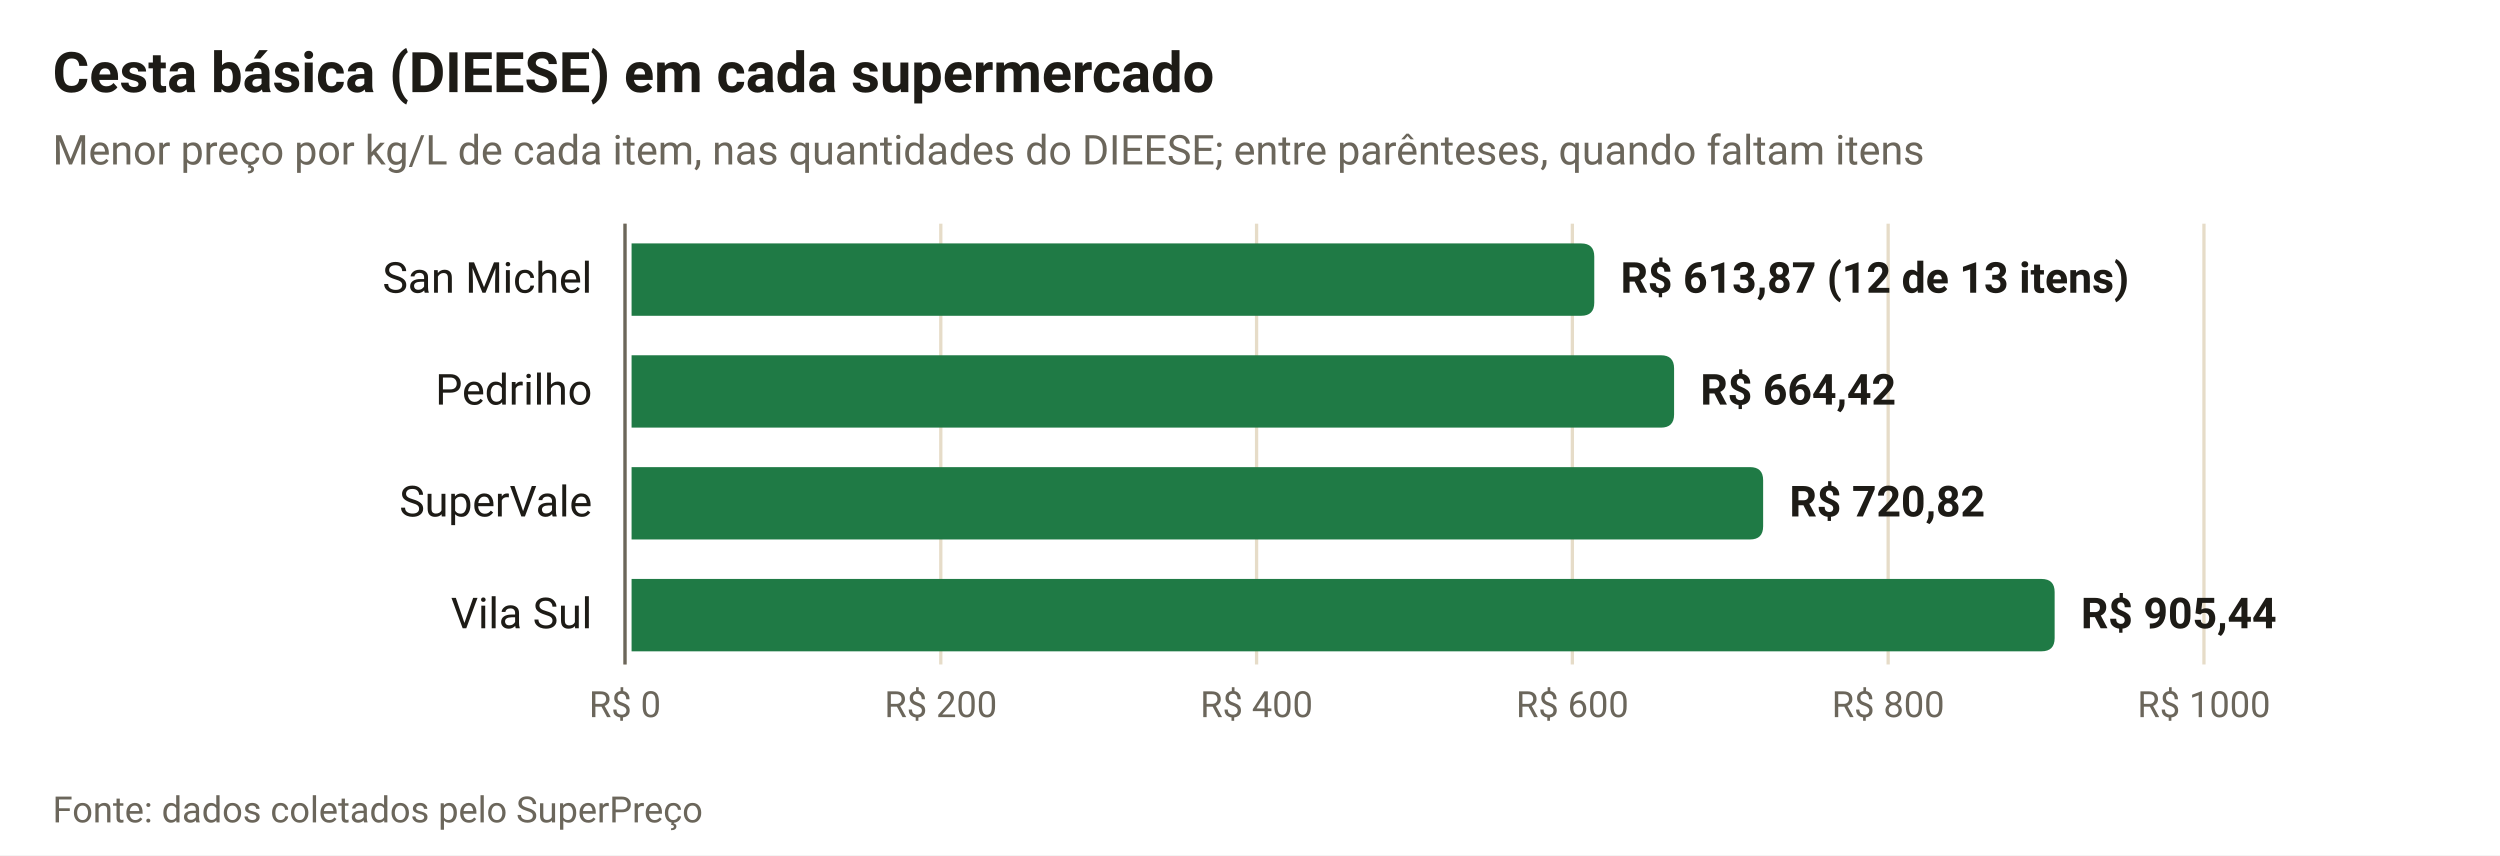
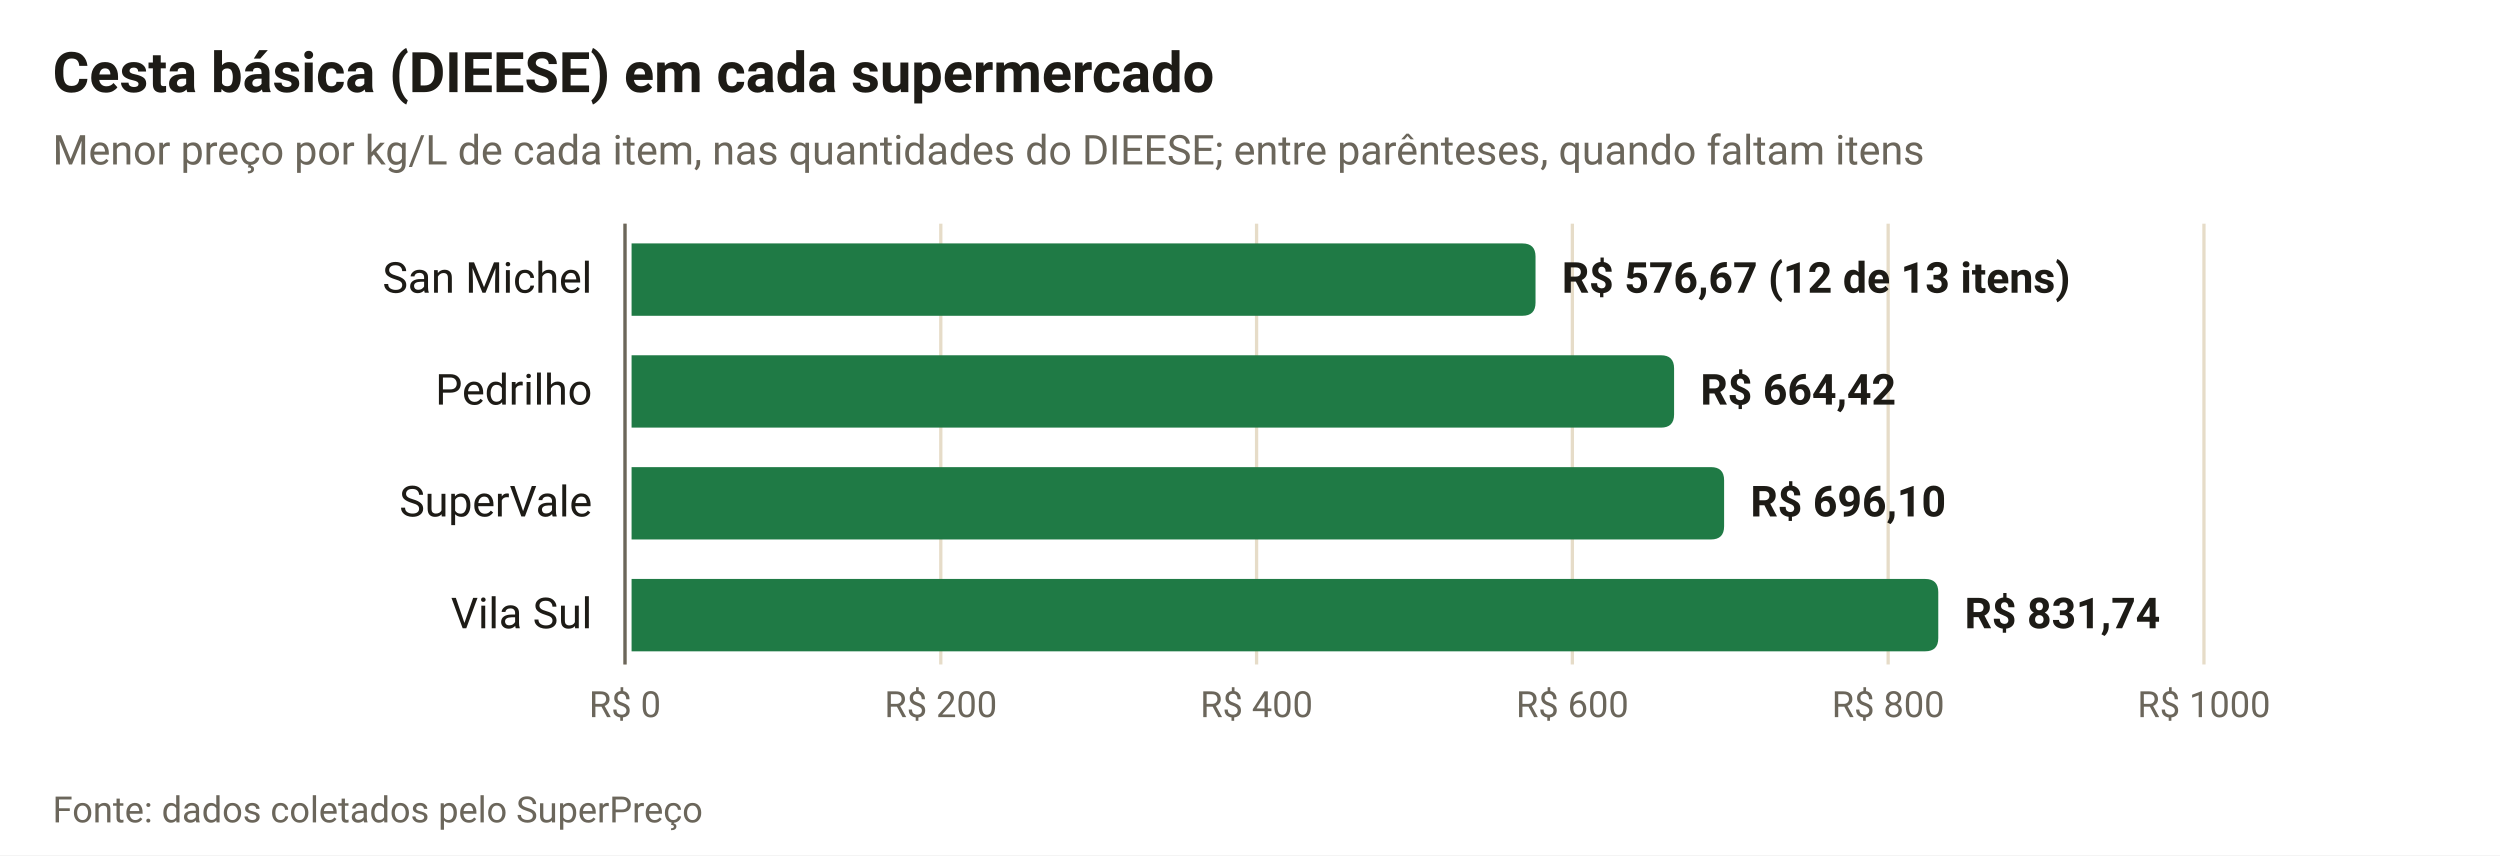
<svg xmlns="http://www.w3.org/2000/svg" width="760" height="260" viewBox="0 0 760 260" font-family="'Segoe UI', Roboto, 'Helvetica Neue', Arial, sans-serif" role="img" aria-label="Cesta básica (DIEESE) em cada supermercado">
  <rect width="760" height="260" fill="#ffffff" />
  <text x="16" y="28" font-size="17" font-weight="700" fill="#1d1b16">Cesta básica (DIEESE) em cada supermercado</text>
  <text x="16" y="50" font-size="12.5" fill="#6b665b">Menor preço por kg/L de cada item, nas quantidades do DIEESE; entre parênteses, quando faltam itens</text>
  <line x1="190" y1="68" x2="190" y2="202" stroke="#e6dcc8" stroke-width="1" />
  <text x="190" y="218" font-size="11" fill="#6b665b" text-anchor="middle">R$ 0</text>
  <line x1="286" y1="68" x2="286" y2="202" stroke="#e6dcc8" stroke-width="1" />
  <text x="286" y="218" font-size="11" fill="#6b665b" text-anchor="middle">R$ 200</text>
  <line x1="382" y1="68" x2="382" y2="202" stroke="#e6dcc8" stroke-width="1" />
  <text x="382" y="218" font-size="11" fill="#6b665b" text-anchor="middle">R$ 400</text>
  <line x1="478" y1="68" x2="478" y2="202" stroke="#e6dcc8" stroke-width="1" />
  <text x="478" y="218" font-size="11" fill="#6b665b" text-anchor="middle">R$ 600</text>
  <line x1="574" y1="68" x2="574" y2="202" stroke="#e6dcc8" stroke-width="1" />
  <text x="574" y="218" font-size="11" fill="#6b665b" text-anchor="middle">R$ 800</text>
  <line x1="670" y1="68" x2="670" y2="202" stroke="#e6dcc8" stroke-width="1" />
  <text x="670" y="218" font-size="11" fill="#6b665b" text-anchor="middle">R$ 1000</text>
  <line x1="190" y1="68" x2="190" y2="202" stroke="#6b665b" stroke-width="1" />
  <text x="180" y="89" font-size="13" fill="#1d1b16" text-anchor="end">San Michel</text>
-   <path d="M192,74 H480.658 Q484.658,74 484.658,78 V92 Q484.658,96 480.658,96 H192 Z" fill="#1f7a45" />
-   <text x="492.658" y="89" font-size="13" font-weight="600" fill="#1d1b16">R$ 613,87 (12 de 13 itens)</text>
+   <path d="M192,74 H462.802 Q466.802,74 466.802,78 V92 Q466.802,96 462.802,96 H192 Z" fill="#1f7a45" />
+   <text x="474.802" y="89" font-size="13" font-weight="600" fill="#1d1b16">R$ 576,67 (12 de 13 itens)</text>
  <text x="180" y="123" font-size="13" fill="#1d1b16" text-anchor="end">Pedrilho</text>
  <path d="M192,108 H504.922 Q508.922,108 508.922,112 V126 Q508.922,130 504.922,130 H192 Z" fill="#1f7a45" />
  <text x="516.922" y="123" font-size="13" font-weight="600" fill="#1d1b16">R$ 664,42</text>
  <text x="180" y="157" font-size="13" fill="#1d1b16" text-anchor="end">SuperVale</text>
-   <path d="M192,142 H531.994 Q535.994,142 535.994,146 V160 Q535.994,164 531.994,164 H192 Z" fill="#1f7a45" />
-   <text x="543.994" y="157" font-size="13" font-weight="600" fill="#1d1b16">R$ 720,82</text>
+   <path d="M192,142 H520.128 Q524.128,142 524.128,146 V160 Q524.128,164 520.128,164 H192 Z" fill="#1f7a45" />
+   <text x="532.128" y="157" font-size="13" font-weight="600" fill="#1d1b16">R$ 696,10</text>
  <text x="180" y="191" font-size="13" fill="#1d1b16" text-anchor="end">Vila Sul</text>
-   <path d="M192,176 H620.611 Q624.611,176 624.611,180 V194 Q624.611,198 620.611,198 H192 Z" fill="#1f7a45" />
-   <text x="632.611" y="191" font-size="13" font-weight="600" fill="#1d1b16">R$ 905,44</text>
+   <path d="M192,176 H585.235 Q589.235,176 589.235,180 V194 Q589.235,198 585.235,198 H192 Z" fill="#1f7a45" />
+   <text x="597.235" y="191" font-size="13" font-weight="600" fill="#1d1b16">R$ 831,74</text>
  <text x="16" y="250" font-size="11" fill="#6b665b">Fonte: dados coletados pelo SuperPreço</text>
</svg>
